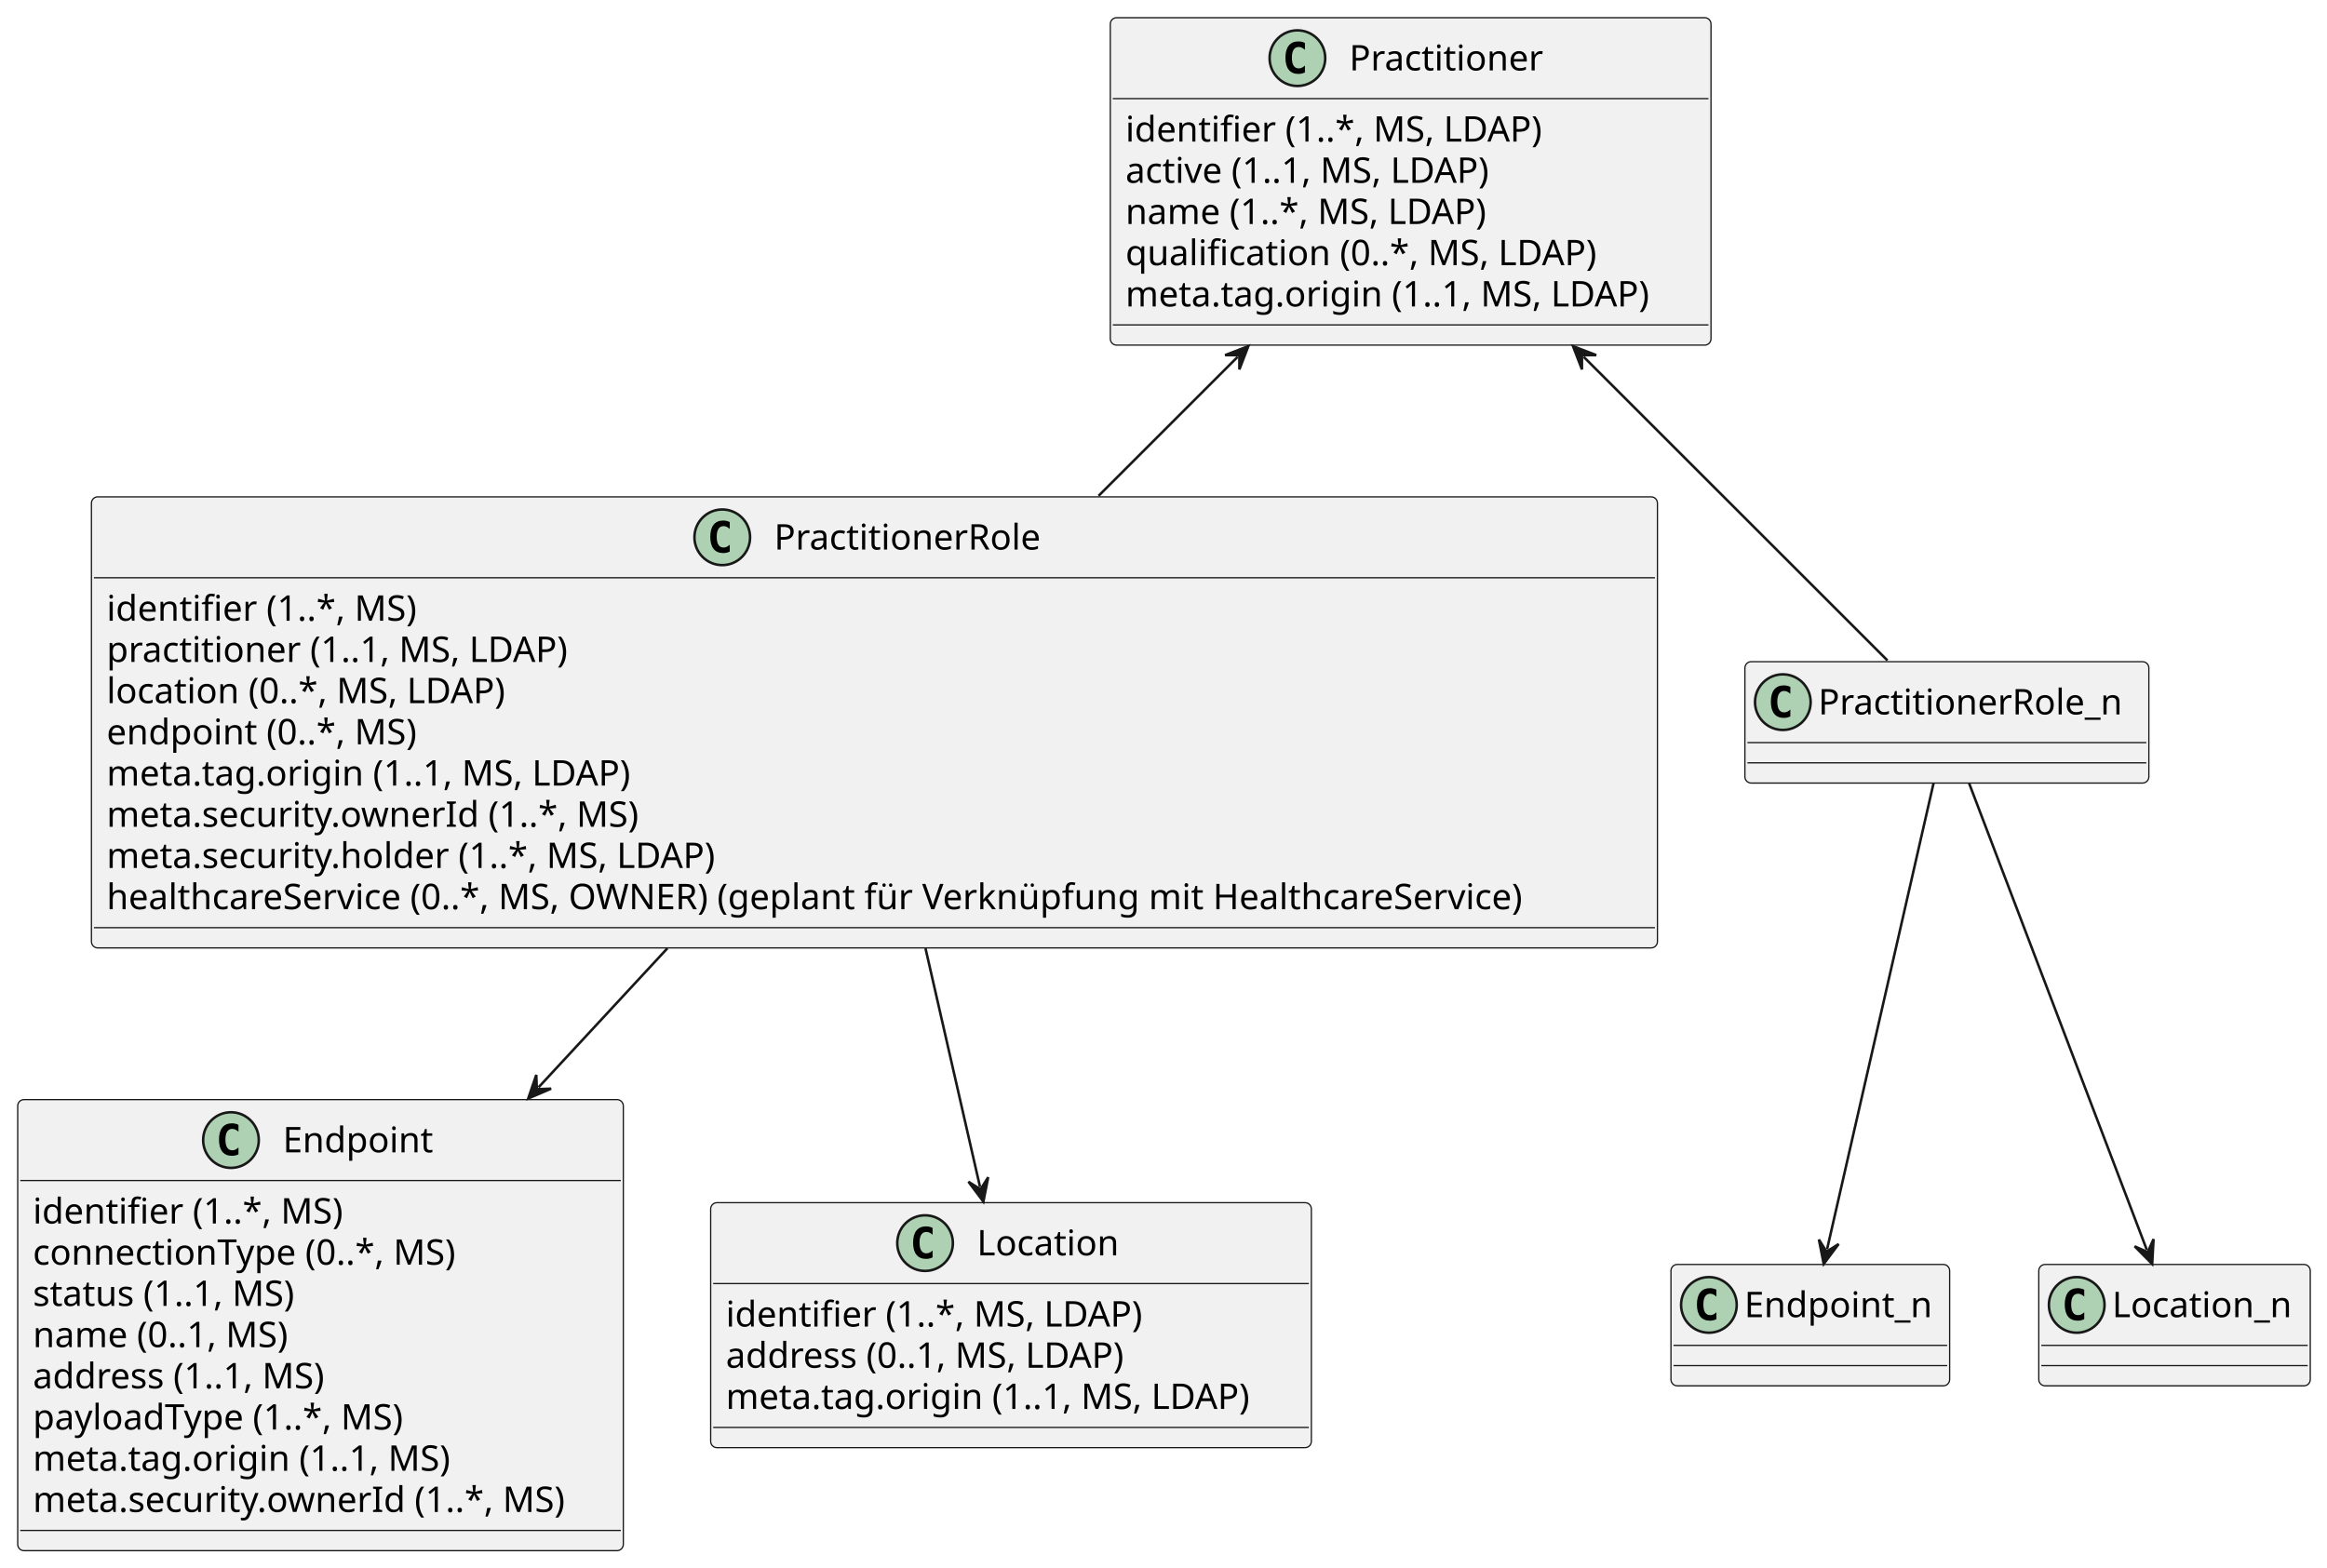
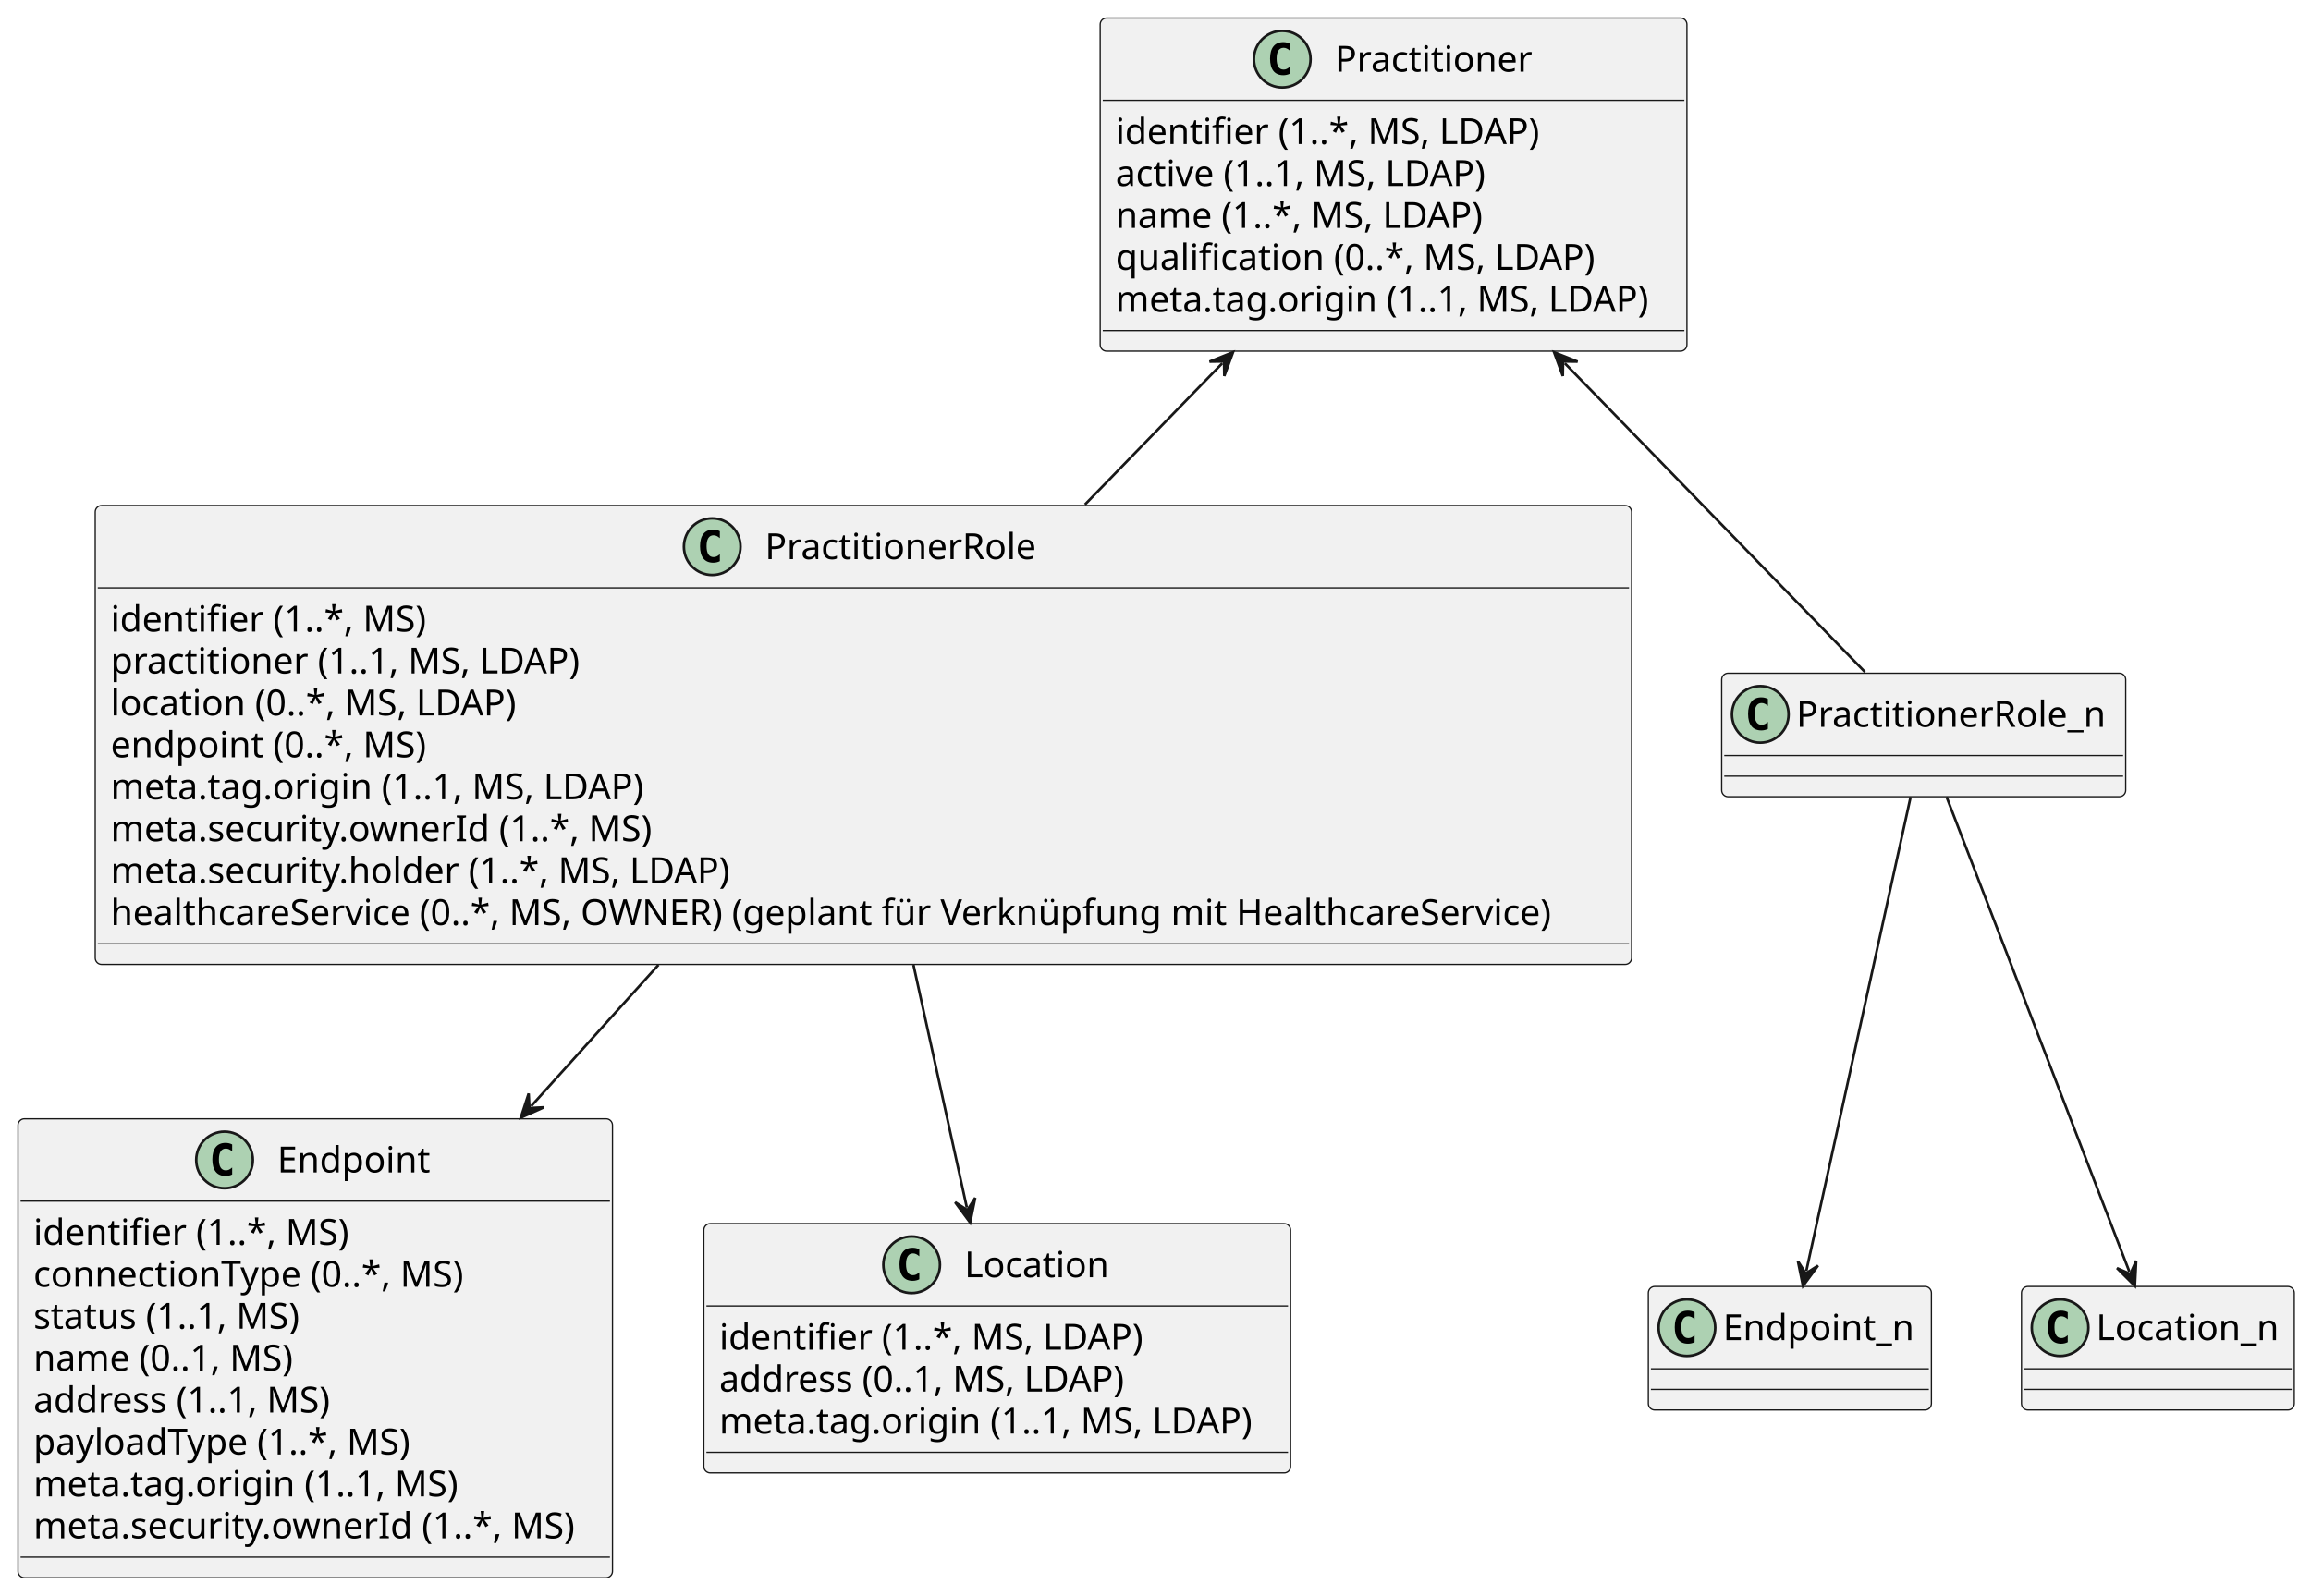
- <svg xmlns="http://www.w3.org/2000/svg" contentStyleType="text/css" data-diagram-type="CLASS" height="620px" preserveAspectRatio="none" style="width:920px;height:620px;background:#FFFFFF;" version="1.1" viewBox="0 0 920 620" width="920px" zoomAndPan="magnify">
+ <svg xmlns="http://www.w3.org/2000/svg" contentStyleType="text/css" height="620px" preserveAspectRatio="none" style="width:898px;height:620px;background:#FFFFFF;" version="1.1" viewBox="0 0 898 620" width="898px" zoomAndPan="magnify">
  <defs />
  <g>
-     <g class="entity" data-entity="Practitioner" data-source-line="2" data-uid="ent0002" id="entity_Practitioner">
-       <rect fill="#F1F1F1" height="129.484" rx="2.5" ry="2.5" style="stroke:#181818;stroke-width:0.5;" width="237.49" x="438.97" y="7" />
-       <ellipse cx="512.945" cy="23" fill="#ADD1B2" rx="11" ry="11" style="stroke:#181818;stroke-width:1;" />
-       <path d="M515.914,28.641 Q515.336,28.938 514.695,29.078 Q514.054,29.234 513.351,29.234 Q510.851,29.234 509.523,27.594 Q508.211,25.938 508.211,22.812 Q508.211,19.688 509.523,18.031 Q510.851,16.375 513.351,16.375 Q514.054,16.375 514.695,16.531 Q515.351,16.688 515.914,16.984 L515.914,19.703 Q515.289,19.125 514.695,18.859 Q514.101,18.578 513.476,18.578 Q512.133,18.578 511.445,19.656 Q510.758,20.719 510.758,22.812 Q510.758,24.906 511.445,25.984 Q512.133,27.047 513.476,27.047 Q514.101,27.047 514.695,26.781 Q515.289,26.5 515.914,25.922 L515.914,28.641 Z " fill="#000000" />
-       <text fill="#000000" font-family="sans-serif" font-size="14" lengthAdjust="spacing" textLength="81.04" x="533.445" y="27.847">Practitioner</text>
-       <line style="stroke:#181818;stroke-width:0.5;" x1="439.97" x2="675.46" y1="39" y2="39" />
-       <text fill="#000000" font-family="sans-serif" font-size="14" lengthAdjust="spacing" textLength="178.377" x="444.97" y="55.995">identifier (1..*, MS, LDAP)</text>
-       <text fill="#000000" font-family="sans-serif" font-size="14" lengthAdjust="spacing" textLength="160.009" x="444.97" y="72.292">active (1..1, MS, LDAP)</text>
-       <text fill="#000000" font-family="sans-serif" font-size="14" lengthAdjust="spacing" textLength="155.251" x="444.97" y="88.589">name (1..*, MS, LDAP)</text>
-       <text fill="#000000" font-family="sans-serif" font-size="14" lengthAdjust="spacing" textLength="201.578" x="444.97" y="104.886">qualification (0..*, MS, LDAP)</text>
-       <text fill="#000000" font-family="sans-serif" font-size="14" lengthAdjust="spacing" textLength="225.49" x="444.97" y="121.183">meta.tag.origin (1..1, MS, LDAP)</text>
-       <line style="stroke:#181818;stroke-width:0.5;" x1="439.97" x2="675.46" y1="128.484" y2="128.484" />
+     <g id="elem_Practitioner">
+       <rect codeLine="2" fill="#F1F1F1" height="129.484" id="Practitioner" rx="2.5" ry="2.5" style="stroke:#181818;stroke-width:0.5;" width="228" x="427.5" y="7" />
+       <ellipse cx="498.25" cy="23" fill="#ADD1B2" rx="11" ry="11" style="stroke:#181818;stroke-width:1.0;" />
+       <path d="M501.219,28.641 Q500.641,28.938 500,29.078 Q499.359,29.234 498.656,29.234 Q496.156,29.234 494.828,27.594 Q493.516,25.938 493.516,22.812 Q493.516,19.688 494.828,18.031 Q496.156,16.375 498.656,16.375 Q499.359,16.375 500,16.531 Q500.656,16.688 501.219,16.984 L501.219,19.703 Q500.594,19.125 500,18.859 Q499.406,18.578 498.781,18.578 Q497.438,18.578 496.75,19.656 Q496.062,20.719 496.062,22.812 Q496.062,24.906 496.75,25.984 Q497.438,27.047 498.781,27.047 Q499.406,27.047 500,26.781 Q500.594,26.5 501.219,25.922 L501.219,28.641 Z " fill="#000000" />
+       <text fill="#000000" font-family="sans-serif" font-size="14" lengthAdjust="spacing" textLength="78" x="518.75" y="27.847">Practitioner</text>
+       <line style="stroke:#181818;stroke-width:0.5;" x1="428.5" x2="654.5" y1="39" y2="39" />
+       <text fill="#000000" font-family="sans-serif" font-size="14" lengthAdjust="spacing" textLength="170" x="433.5" y="55.995">identifier (1..*, MS, LDAP)</text>
+       <text fill="#000000" font-family="sans-serif" font-size="14" lengthAdjust="spacing" textLength="153" x="433.5" y="72.292">active (1..1, MS, LDAP)</text>
+       <text fill="#000000" font-family="sans-serif" font-size="14" lengthAdjust="spacing" textLength="150" x="433.5" y="88.589">name (1..*, MS, LDAP)</text>
+       <text fill="#000000" font-family="sans-serif" font-size="14" lengthAdjust="spacing" textLength="192" x="433.5" y="104.886">qualification (0..*, MS, LDAP)</text>
+       <text fill="#000000" font-family="sans-serif" font-size="14" lengthAdjust="spacing" textLength="216" x="433.5" y="121.183">meta.tag.origin (1..1, MS, LDAP)</text>
+       <line style="stroke:#181818;stroke-width:0.5;" x1="428.5" x2="654.5" y1="128.484" y2="128.484" />
    </g>
-     <g class="entity" data-entity="PractitionerRole" data-source-line="10" data-uid="ent0003" id="entity_PractitionerRole">
-       <rect fill="#F1F1F1" height="178.375" rx="2.5" ry="2.5" style="stroke:#181818;stroke-width:0.5;" width="619.134" x="36.15" y="196.48" />
-       <ellipse cx="285.549" cy="212.48" fill="#ADD1B2" rx="11" ry="11" style="stroke:#181818;stroke-width:1;" />
-       <path d="M288.518,218.121 Q287.94,218.417 287.299,218.558 Q286.658,218.714 285.955,218.714 Q283.455,218.714 282.127,217.074 Q280.815,215.417 280.815,212.292 Q280.815,209.167 282.127,207.511 Q283.455,205.855 285.955,205.855 Q286.658,205.855 287.299,206.011 Q287.955,206.167 288.518,206.464 L288.518,209.183 Q287.893,208.605 287.299,208.339 Q286.705,208.058 286.08,208.058 Q284.736,208.058 284.049,209.136 Q283.361,210.199 283.361,212.292 Q283.361,214.386 284.049,215.464 Q284.736,216.527 286.08,216.527 Q286.705,216.527 287.299,216.261 Q287.893,215.98 288.518,215.402 L288.518,218.121 Z " fill="#000000" />
-       <text fill="#000000" font-family="sans-serif" font-size="14" lengthAdjust="spacing" textLength="111.836" x="306.049" y="217.327">PractitionerRole</text>
-       <line style="stroke:#181818;stroke-width:0.5;" x1="37.15" x2="654.284" y1="228.48" y2="228.48" />
-       <text fill="#000000" font-family="sans-serif" font-size="14" lengthAdjust="spacing" textLength="132.877" x="42.15" y="245.475">identifier (1..*, MS)</text>
-       <text fill="#000000" font-family="sans-serif" font-size="14" lengthAdjust="spacing" textLength="198.94" x="42.15" y="261.772">practitioner (1..1, MS, LDAP)</text>
-       <text fill="#000000" font-family="sans-serif" font-size="14" lengthAdjust="spacing" textLength="171.097" x="42.15" y="278.069">location (0..*, MS, LDAP)</text>
-       <text fill="#000000" font-family="sans-serif" font-size="14" lengthAdjust="spacing" textLength="132.125" x="42.15" y="294.366">endpoint (0..*, MS)</text>
-       <text fill="#000000" font-family="sans-serif" font-size="14" lengthAdjust="spacing" textLength="225.49" x="42.15" y="310.663">meta.tag.origin (1..1, MS, LDAP)</text>
-       <text fill="#000000" font-family="sans-serif" font-size="14" lengthAdjust="spacing" textLength="227.439" x="42.15" y="326.959">meta.security.ownerId (1..*, MS)</text>
-       <text fill="#000000" font-family="sans-serif" font-size="14" lengthAdjust="spacing" textLength="261.249" x="42.15" y="343.256">meta.security.holder (1..*, MS, LDAP)</text>
-       <text fill="#000000" font-family="sans-serif" font-size="14" lengthAdjust="spacing" textLength="607.134" x="42.15" y="359.553">healthcareService (0..*, MS, OWNER) (geplant für Verknüpfung mit HealthcareService)</text>
-       <line style="stroke:#181818;stroke-width:0.5;" x1="37.15" x2="654.284" y1="366.855" y2="366.855" />
+     <g id="elem_PractitionerRole">
+       <rect codeLine="10" fill="#F1F1F1" height="178.375" id="PractitionerRole" rx="2.5" ry="2.5" style="stroke:#181818;stroke-width:0.5;" width="597" x="37" y="196.48" />
+       <ellipse cx="276.75" cy="212.48" fill="#ADD1B2" rx="11" ry="11" style="stroke:#181818;stroke-width:1.0;" />
+       <path d="M279.719,218.121 Q279.141,218.417 278.5,218.558 Q277.859,218.714 277.156,218.714 Q274.656,218.714 273.328,217.074 Q272.016,215.417 272.016,212.292 Q272.016,209.167 273.328,207.511 Q274.656,205.855 277.156,205.855 Q277.859,205.855 278.5,206.011 Q279.156,206.167 279.719,206.464 L279.719,209.183 Q279.094,208.605 278.5,208.339 Q277.906,208.058 277.281,208.058 Q275.938,208.058 275.25,209.136 Q274.562,210.199 274.562,212.292 Q274.562,214.386 275.25,215.464 Q275.938,216.527 277.281,216.527 Q277.906,216.527 278.5,216.261 Q279.094,215.98 279.719,215.402 L279.719,218.121 Z " fill="#000000" />
+       <text fill="#000000" font-family="sans-serif" font-size="14" lengthAdjust="spacing" textLength="109" x="297.25" y="217.327">PractitionerRole</text>
+       <line style="stroke:#181818;stroke-width:0.5;" x1="38" x2="633" y1="228.48" y2="228.48" />
+       <text fill="#000000" font-family="sans-serif" font-size="14" lengthAdjust="spacing" textLength="126" x="43" y="245.475">identifier (1..*, MS)</text>
+       <text fill="#000000" font-family="sans-serif" font-size="14" lengthAdjust="spacing" textLength="191" x="43" y="261.772">practitioner (1..1, MS, LDAP)</text>
+       <text fill="#000000" font-family="sans-serif" font-size="14" lengthAdjust="spacing" textLength="165" x="43" y="278.069">location (0..*, MS, LDAP)</text>
+       <text fill="#000000" font-family="sans-serif" font-size="14" lengthAdjust="spacing" textLength="129" x="43" y="294.366">endpoint (0..*, MS)</text>
+       <text fill="#000000" font-family="sans-serif" font-size="14" lengthAdjust="spacing" textLength="216" x="43" y="310.663">meta.tag.origin (1..1, MS, LDAP)</text>
+       <text fill="#000000" font-family="sans-serif" font-size="14" lengthAdjust="spacing" textLength="219" x="43" y="326.959">meta.security.ownerId (1..*, MS)</text>
+       <text fill="#000000" font-family="sans-serif" font-size="14" lengthAdjust="spacing" textLength="252" x="43" y="343.256">meta.security.holder (1..*, MS, LDAP)</text>
+       <text fill="#000000" font-family="sans-serif" font-size="14" lengthAdjust="spacing" textLength="585" x="43" y="359.553">healthcareService (0..*, MS, OWNER) (geplant für Verknüpfung mit HealthcareService)</text>
+       <line style="stroke:#181818;stroke-width:0.5;" x1="38" x2="633" y1="366.855" y2="366.855" />
    </g>
-     <g class="entity" data-entity="Endpoint" data-source-line="21" data-uid="ent0004" id="entity_Endpoint">
-       <rect fill="#F1F1F1" height="178.375" rx="2.5" ry="2.5" style="stroke:#181818;stroke-width:0.5;" width="239.439" x="7" y="434.85" />
-       <ellipse cx="91.314" cy="450.85" fill="#ADD1B2" rx="11" ry="11" style="stroke:#181818;stroke-width:1;" />
-       <path d="M94.283,456.491 Q93.705,456.788 93.064,456.928 Q92.424,457.084 91.721,457.084 Q89.221,457.084 87.893,455.444 Q86.58,453.788 86.58,450.663 Q86.58,447.538 87.893,445.881 Q89.221,444.225 91.721,444.225 Q92.424,444.225 93.064,444.381 Q93.721,444.538 94.283,444.834 L94.283,447.553 Q93.658,446.975 93.064,446.709 Q92.471,446.428 91.846,446.428 Q90.502,446.428 89.814,447.506 Q89.127,448.569 89.127,450.663 Q89.127,452.756 89.814,453.834 Q90.502,454.897 91.846,454.897 Q92.471,454.897 93.064,454.631 Q93.658,454.35 94.283,453.772 L94.283,456.491 Z " fill="#000000" />
-       <text fill="#000000" font-family="sans-serif" font-size="14" lengthAdjust="spacing" textLength="62.31" x="111.814" y="455.697">Endpoint</text>
-       <line style="stroke:#181818;stroke-width:0.5;" x1="8" x2="245.439" y1="466.85" y2="466.85" />
-       <text fill="#000000" font-family="sans-serif" font-size="14" lengthAdjust="spacing" textLength="132.877" x="13" y="483.845">identifier (1..*, MS)</text>
-       <text fill="#000000" font-family="sans-serif" font-size="14" lengthAdjust="spacing" textLength="181.522" x="13" y="500.142">connectionType (0..*, MS)</text>
-       <text fill="#000000" font-family="sans-serif" font-size="14" lengthAdjust="spacing" textLength="114.974" x="13" y="516.439">status (1..1, MS)</text>
-       <text fill="#000000" font-family="sans-serif" font-size="14" lengthAdjust="spacing" textLength="111.658" x="13" y="532.736">name (0..1, MS)</text>
-       <text fill="#000000" font-family="sans-serif" font-size="14" lengthAdjust="spacing" textLength="127.265" x="13" y="549.033">address (1..1, MS)</text>
-       <text fill="#000000" font-family="sans-serif" font-size="14" lengthAdjust="spacing" textLength="160.057" x="13" y="565.33">payloadType (1..*, MS)</text>
-       <text fill="#000000" font-family="sans-serif" font-size="14" lengthAdjust="spacing" textLength="179.99" x="13" y="581.626">meta.tag.origin (1..1, MS)</text>
-       <text fill="#000000" font-family="sans-serif" font-size="14" lengthAdjust="spacing" textLength="227.439" x="13" y="597.923">meta.security.ownerId (1..*, MS)</text>
-       <line style="stroke:#181818;stroke-width:0.5;" x1="8" x2="245.439" y1="605.225" y2="605.225" />
+     <g id="elem_Endpoint">
+       <rect codeLine="21" fill="#F1F1F1" height="178.375" id="Endpoint" rx="2.5" ry="2.5" style="stroke:#181818;stroke-width:0.5;" width="231" x="7" y="434.85" />
+       <ellipse cx="87.25" cy="450.85" fill="#ADD1B2" rx="11" ry="11" style="stroke:#181818;stroke-width:1.0;" />
+       <path d="M90.219,456.491 Q89.641,456.788 89,456.928 Q88.359,457.084 87.656,457.084 Q85.156,457.084 83.828,455.444 Q82.516,453.788 82.516,450.663 Q82.516,447.538 83.828,445.881 Q85.156,444.225 87.656,444.225 Q88.359,444.225 89,444.381 Q89.656,444.538 90.219,444.834 L90.219,447.553 Q89.594,446.975 89,446.709 Q88.406,446.428 87.781,446.428 Q86.438,446.428 85.75,447.506 Q85.062,448.569 85.062,450.663 Q85.062,452.756 85.75,453.834 Q86.438,454.897 87.781,454.897 Q88.406,454.897 89,454.631 Q89.594,454.35 90.219,453.772 L90.219,456.491 Z " fill="#000000" />
+       <text fill="#000000" font-family="sans-serif" font-size="14" lengthAdjust="spacing" textLength="62" x="107.75" y="455.697">Endpoint</text>
+       <line style="stroke:#181818;stroke-width:0.5;" x1="8" x2="237" y1="466.85" y2="466.85" />
+       <text fill="#000000" font-family="sans-serif" font-size="14" lengthAdjust="spacing" textLength="126" x="13" y="483.845">identifier (1..*, MS)</text>
+       <text fill="#000000" font-family="sans-serif" font-size="14" lengthAdjust="spacing" textLength="179" x="13" y="500.142">connectionType (0..*, MS)</text>
+       <text fill="#000000" font-family="sans-serif" font-size="14" lengthAdjust="spacing" textLength="112" x="13" y="516.439">status (1..1, MS)</text>
+       <text fill="#000000" font-family="sans-serif" font-size="14" lengthAdjust="spacing" textLength="108" x="13" y="532.736">name (0..1, MS)</text>
+       <text fill="#000000" font-family="sans-serif" font-size="14" lengthAdjust="spacing" textLength="125" x="13" y="549.033">address (1..1, MS)</text>
+       <text fill="#000000" font-family="sans-serif" font-size="14" lengthAdjust="spacing" textLength="154" x="13" y="565.33">payloadType (1..*, MS)</text>
+       <text fill="#000000" font-family="sans-serif" font-size="14" lengthAdjust="spacing" textLength="172" x="13" y="581.626">meta.tag.origin (1..1, MS)</text>
+       <text fill="#000000" font-family="sans-serif" font-size="14" lengthAdjust="spacing" textLength="219" x="13" y="597.923">meta.security.ownerId (1..*, MS)</text>
+       <line style="stroke:#181818;stroke-width:0.5;" x1="8" x2="237" y1="605.225" y2="605.225" />
    </g>
-     <g class="entity" data-entity="Location" data-source-line="31" data-uid="ent0005" id="entity_Location">
-       <rect fill="#F1F1F1" height="96.891" rx="2.5" ry="2.5" style="stroke:#181818;stroke-width:0.5;" width="237.49" x="280.97" y="475.6" />
-       <ellipse cx="365.736" cy="491.6" fill="#ADD1B2" rx="11" ry="11" style="stroke:#181818;stroke-width:1;" />
-       <path d="M368.704,497.241 Q368.126,497.538 367.486,497.678 Q366.845,497.834 366.142,497.834 Q363.642,497.834 362.314,496.194 Q361.001,494.538 361.001,491.413 Q361.001,488.288 362.314,486.631 Q363.642,484.975 366.142,484.975 Q366.845,484.975 367.486,485.131 Q368.142,485.288 368.704,485.584 L368.704,488.303 Q368.079,487.725 367.486,487.459 Q366.892,487.178 366.267,487.178 Q364.923,487.178 364.236,488.256 Q363.548,489.319 363.548,491.413 Q363.548,493.506 364.236,494.584 Q364.923,495.647 366.267,495.647 Q366.892,495.647 367.486,495.381 Q368.079,495.1 368.704,494.522 L368.704,497.241 Z " fill="#000000" />
-       <text fill="#000000" font-family="sans-serif" font-size="14" lengthAdjust="spacing" textLength="59.459" x="386.236" y="496.447">Location</text>
-       <line style="stroke:#181818;stroke-width:0.5;" x1="281.97" x2="517.46" y1="507.6" y2="507.6" />
-       <text fill="#000000" font-family="sans-serif" font-size="14" lengthAdjust="spacing" textLength="178.377" x="286.97" y="524.595">identifier (1..*, MS, LDAP)</text>
-       <text fill="#000000" font-family="sans-serif" font-size="14" lengthAdjust="spacing" textLength="172.765" x="286.97" y="540.892">address (0..1, MS, LDAP)</text>
-       <text fill="#000000" font-family="sans-serif" font-size="14" lengthAdjust="spacing" textLength="225.49" x="286.97" y="557.189">meta.tag.origin (1..1, MS, LDAP)</text>
-       <line style="stroke:#181818;stroke-width:0.5;" x1="281.97" x2="517.46" y1="564.491" y2="564.491" />
+     <g id="elem_Location">
+       <rect codeLine="31" fill="#F1F1F1" height="96.891" id="Location" rx="2.5" ry="2.5" style="stroke:#181818;stroke-width:0.5;" width="228" x="273.5" y="475.6" />
+       <ellipse cx="354.25" cy="491.6" fill="#ADD1B2" rx="11" ry="11" style="stroke:#181818;stroke-width:1.0;" />
+       <path d="M357.219,497.241 Q356.641,497.538 356,497.678 Q355.359,497.834 354.656,497.834 Q352.156,497.834 350.828,496.194 Q349.516,494.538 349.516,491.413 Q349.516,488.288 350.828,486.631 Q352.156,484.975 354.656,484.975 Q355.359,484.975 356,485.131 Q356.656,485.288 357.219,485.584 L357.219,488.303 Q356.594,487.725 356,487.459 Q355.406,487.178 354.781,487.178 Q353.438,487.178 352.75,488.256 Q352.062,489.319 352.062,491.413 Q352.062,493.506 352.75,494.584 Q353.438,495.647 354.781,495.647 Q355.406,495.647 356,495.381 Q356.594,495.1 357.219,494.522 L357.219,497.241 Z " fill="#000000" />
+       <text fill="#000000" font-family="sans-serif" font-size="14" lengthAdjust="spacing" textLength="58" x="374.75" y="496.447">Location</text>
+       <line style="stroke:#181818;stroke-width:0.5;" x1="274.5" x2="500.5" y1="507.6" y2="507.6" />
+       <text fill="#000000" font-family="sans-serif" font-size="14" lengthAdjust="spacing" textLength="170" x="279.5" y="524.595">identifier (1..*, MS, LDAP)</text>
+       <text fill="#000000" font-family="sans-serif" font-size="14" lengthAdjust="spacing" textLength="169" x="279.5" y="540.892">address (0..1, MS, LDAP)</text>
+       <text fill="#000000" font-family="sans-serif" font-size="14" lengthAdjust="spacing" textLength="216" x="279.5" y="557.189">meta.tag.origin (1..1, MS, LDAP)</text>
+       <line style="stroke:#181818;stroke-width:0.5;" x1="274.5" x2="500.5" y1="564.491" y2="564.491" />
    </g>
-     <g class="entity" data-entity="PractitionerRole_n" data-source-line="41" data-uid="ent0009" id="entity_PractitionerRole_n">
-       <rect fill="#F1F1F1" height="48" rx="2.5" ry="2.5" style="stroke:#181818;stroke-width:0.5;" width="159.709" x="689.86" y="261.67" />
-       <ellipse cx="704.86" cy="277.67" fill="#ADD1B2" rx="11" ry="11" style="stroke:#181818;stroke-width:1;" />
-       <path d="M707.829,283.311 Q707.251,283.608 706.61,283.748 Q705.969,283.904 705.266,283.904 Q702.766,283.904 701.438,282.264 Q700.126,280.608 700.126,277.483 Q700.126,274.358 701.438,272.701 Q702.766,271.045 705.266,271.045 Q705.969,271.045 706.61,271.201 Q707.266,271.358 707.829,271.654 L707.829,274.373 Q707.204,273.795 706.61,273.529 Q706.016,273.248 705.391,273.248 Q704.048,273.248 703.36,274.326 Q702.673,275.389 702.673,277.483 Q702.673,279.576 703.36,280.654 Q704.048,281.717 705.391,281.717 Q706.016,281.717 706.61,281.451 Q707.204,281.17 707.829,280.592 L707.829,283.311 Z " fill="#000000" />
-       <text fill="#000000" font-family="sans-serif" font-size="14" lengthAdjust="spacing" textLength="127.709" x="718.86" y="282.517">PractitionerRole_n</text>
-       <line style="stroke:#181818;stroke-width:0.5;" x1="690.86" x2="848.569" y1="293.67" y2="293.67" />
-       <line style="stroke:#181818;stroke-width:0.5;" x1="690.86" x2="848.569" y1="301.67" y2="301.67" />
+     <g id="elem_PractitionerRole_n">
+       <rect fill="#F1F1F1" height="48" id="PractitionerRole_n" rx="2.5" ry="2.5" style="stroke:#181818;stroke-width:0.5;" width="157" x="669" y="261.67" />
+       <ellipse cx="684" cy="277.67" fill="#ADD1B2" rx="11" ry="11" style="stroke:#181818;stroke-width:1.0;" />
+       <path d="M686.969,283.311 Q686.391,283.608 685.75,283.748 Q685.109,283.904 684.406,283.904 Q681.906,283.904 680.578,282.264 Q679.266,280.608 679.266,277.483 Q679.266,274.358 680.578,272.701 Q681.906,271.045 684.406,271.045 Q685.109,271.045 685.75,271.201 Q686.406,271.358 686.969,271.654 L686.969,274.373 Q686.344,273.795 685.75,273.529 Q685.156,273.248 684.531,273.248 Q683.188,273.248 682.5,274.326 Q681.812,275.389 681.812,277.483 Q681.812,279.576 682.5,280.654 Q683.188,281.717 684.531,281.717 Q685.156,281.717 685.75,281.451 Q686.344,281.17 686.969,280.592 L686.969,283.311 Z " fill="#000000" />
+       <text fill="#000000" font-family="sans-serif" font-size="14" lengthAdjust="spacing" textLength="125" x="698" y="282.517">PractitionerRole_n</text>
+       <line style="stroke:#181818;stroke-width:0.5;" x1="670" x2="825" y1="293.67" y2="293.67" />
+       <line style="stroke:#181818;stroke-width:0.5;" x1="670" x2="825" y1="301.67" y2="301.67" />
    </g>
-     <g class="entity" data-entity="Endpoint_n" data-source-line="42" data-uid="ent0011" id="entity_Endpoint_n">
-       <rect fill="#F1F1F1" height="48" rx="2.5" ry="2.5" style="stroke:#181818;stroke-width:0.5;" width="110.183" x="660.63" y="500.04" />
-       <ellipse cx="675.63" cy="516.04" fill="#ADD1B2" rx="11" ry="11" style="stroke:#181818;stroke-width:1;" />
-       <path d="M678.599,521.681 Q678.021,521.977 677.38,522.118 Q676.739,522.274 676.036,522.274 Q673.536,522.274 672.208,520.634 Q670.896,518.977 670.896,515.852 Q670.896,512.727 672.208,511.071 Q673.536,509.415 676.036,509.415 Q676.739,509.415 677.38,509.571 Q678.036,509.728 678.599,510.024 L678.599,512.743 Q677.974,512.165 677.38,511.899 Q676.786,511.618 676.161,511.618 Q674.817,511.618 674.13,512.696 Q673.442,513.759 673.442,515.852 Q673.442,517.946 674.13,519.024 Q674.817,520.087 676.161,520.087 Q676.786,520.087 677.38,519.821 Q677.974,519.54 678.599,518.962 L678.599,521.681 Z " fill="#000000" />
-       <text fill="#000000" font-family="sans-serif" font-size="14" lengthAdjust="spacing" textLength="78.183" x="689.63" y="520.887">Endpoint_n</text>
-       <line style="stroke:#181818;stroke-width:0.5;" x1="661.63" x2="769.813" y1="532.04" y2="532.04" />
-       <line style="stroke:#181818;stroke-width:0.5;" x1="661.63" x2="769.813" y1="540.04" y2="540.04" />
+     <g id="elem_Endpoint_n">
+       <rect fill="#F1F1F1" height="48" id="Endpoint_n" rx="2.5" ry="2.5" style="stroke:#181818;stroke-width:0.5;" width="110" x="640.5" y="500.04" />
+       <ellipse cx="655.5" cy="516.04" fill="#ADD1B2" rx="11" ry="11" style="stroke:#181818;stroke-width:1.0;" />
+       <path d="M658.469,521.681 Q657.891,521.977 657.25,522.118 Q656.609,522.274 655.906,522.274 Q653.406,522.274 652.078,520.634 Q650.766,518.977 650.766,515.852 Q650.766,512.727 652.078,511.071 Q653.406,509.415 655.906,509.415 Q656.609,509.415 657.25,509.571 Q657.906,509.728 658.469,510.024 L658.469,512.743 Q657.844,512.165 657.25,511.899 Q656.656,511.618 656.031,511.618 Q654.688,511.618 654,512.696 Q653.312,513.759 653.312,515.852 Q653.312,517.946 654,519.024 Q654.688,520.087 656.031,520.087 Q656.656,520.087 657.25,519.821 Q657.844,519.54 658.469,518.962 L658.469,521.681 Z " fill="#000000" />
+       <text fill="#000000" font-family="sans-serif" font-size="14" lengthAdjust="spacing" textLength="78" x="669.5" y="520.887">Endpoint_n</text>
+       <line style="stroke:#181818;stroke-width:0.5;" x1="641.5" x2="749.5" y1="532.04" y2="532.04" />
+       <line style="stroke:#181818;stroke-width:0.5;" x1="641.5" x2="749.5" y1="540.04" y2="540.04" />
    </g>
-     <g class="entity" data-entity="Location_n" data-source-line="43" data-uid="ent0013" id="entity_Location_n">
-       <rect fill="#F1F1F1" height="48" rx="2.5" ry="2.5" style="stroke:#181818;stroke-width:0.5;" width="107.332" x="806.05" y="500.04" />
-       <ellipse cx="821.05" cy="516.04" fill="#ADD1B2" rx="11" ry="11" style="stroke:#181818;stroke-width:1;" />
-       <path d="M824.019,521.681 Q823.441,521.977 822.8,522.118 Q822.159,522.274 821.456,522.274 Q818.956,522.274 817.628,520.634 Q816.316,518.977 816.316,515.852 Q816.316,512.727 817.628,511.071 Q818.956,509.415 821.456,509.415 Q822.159,509.415 822.8,509.571 Q823.456,509.728 824.019,510.024 L824.019,512.743 Q823.394,512.165 822.8,511.899 Q822.206,511.618 821.581,511.618 Q820.237,511.618 819.55,512.696 Q818.862,513.759 818.862,515.852 Q818.862,517.946 819.55,519.024 Q820.237,520.087 821.581,520.087 Q822.206,520.087 822.8,519.821 Q823.394,519.54 824.019,518.962 L824.019,521.681 Z " fill="#000000" />
-       <text fill="#000000" font-family="sans-serif" font-size="14" lengthAdjust="spacing" textLength="75.332" x="835.05" y="520.887">Location_n</text>
-       <line style="stroke:#181818;stroke-width:0.5;" x1="807.05" x2="912.382" y1="532.04" y2="532.04" />
-       <line style="stroke:#181818;stroke-width:0.5;" x1="807.05" x2="912.382" y1="540.04" y2="540.04" />
+     <g id="elem_Location_n">
+       <rect fill="#F1F1F1" height="48" id="Location_n" rx="2.5" ry="2.5" style="stroke:#181818;stroke-width:0.5;" width="106" x="785.5" y="500.04" />
+       <ellipse cx="800.5" cy="516.04" fill="#ADD1B2" rx="11" ry="11" style="stroke:#181818;stroke-width:1.0;" />
+       <path d="M803.469,521.681 Q802.891,521.977 802.25,522.118 Q801.609,522.274 800.906,522.274 Q798.406,522.274 797.078,520.634 Q795.766,518.977 795.766,515.852 Q795.766,512.727 797.078,511.071 Q798.406,509.415 800.906,509.415 Q801.609,509.415 802.25,509.571 Q802.906,509.728 803.469,510.024 L803.469,512.743 Q802.844,512.165 802.25,511.899 Q801.656,511.618 801.031,511.618 Q799.688,511.618 799,512.696 Q798.312,513.759 798.312,515.852 Q798.312,517.946 799,519.024 Q799.688,520.087 801.031,520.087 Q801.656,520.087 802.25,519.821 Q802.844,519.54 803.469,518.962 L803.469,521.681 Z " fill="#000000" />
+       <text fill="#000000" font-family="sans-serif" font-size="14" lengthAdjust="spacing" textLength="74" x="814.5" y="520.887">Location_n</text>
+       <line style="stroke:#181818;stroke-width:0.5;" x1="786.5" x2="890.5" y1="532.04" y2="532.04" />
+       <line style="stroke:#181818;stroke-width:0.5;" x1="786.5" x2="890.5" y1="540.04" y2="540.04" />
    </g>
-     <g class="link" data-entity-1="Practitioner" data-entity-2="PractitionerRole" data-source-line="37" data-uid="lnk6" id="link_Practitioner_PractitionerRole">
-       <path codeLine="37" d="M489.296,141.142 C470.646,159.781 454.19,176.23 434.32,196.09" fill="none" id="Practitioner-backto-PractitionerRole" style="stroke:#181818;stroke-width:1;" />
-       <polygon fill="#181818" points="493.54,136.9,484.347,140.433,490.003,140.435,490.002,146.091,493.54,136.9" style="stroke:#181818;stroke-width:1;" />
+     <g id="link_Practitioner_PractitionerRole">
+       <path codeLine="37" d="M474.949,141.203 C456.839,159.843 440.9,176.23 421.6,196.09 " fill="none" id="Practitioner-backto-PractitionerRole" style="stroke:#181818;stroke-width:1.0;" />
+       <polygon fill="#181818" points="479.13,136.9,469.99,140.568,475.646,140.486,475.727,146.142,479.13,136.9" style="stroke:#181818;stroke-width:1.0;" />
    </g>
-     <g class="link" data-entity-1="PractitionerRole" data-entity-2="Endpoint" data-source-line="38" data-uid="lnk7" id="link_PractitionerRole_Endpoint">
-       <path codeLine="38" d="M263.86,375.02 C245.88,394.43 230.907,410.578 212.917,429.998" fill="none" id="PractitionerRole-to-Endpoint" style="stroke:#181818;stroke-width:1;" />
-       <polygon fill="#181818" points="208.84,434.4,217.891,430.516,212.238,430.732,212.022,425.079,208.84,434.4" style="stroke:#181818;stroke-width:1;" />
+     <g id="link_PractitionerRole_Endpoint">
+       <path codeLine="38" d="M255.88,375.02 C238.4,394.43 223.887,410.523 206.387,429.943 " fill="none" id="PractitionerRole-to-Endpoint" style="stroke:#181818;stroke-width:1.0;" />
+       <polygon fill="#181818" points="202.37,434.4,211.366,430.392,205.717,430.686,205.423,425.036,202.37,434.4" style="stroke:#181818;stroke-width:1.0;" />
    </g>
-     <g class="link" data-entity-1="PractitionerRole" data-entity-2="Location" data-source-line="39" data-uid="lnk8" id="link_PractitionerRole_Location">
-       <path codeLine="39" d="M365.9,375.02 C373.66,408.98 380.883,440.611 387.453,469.361" fill="none" id="PractitionerRole-to-Location" style="stroke:#181818;stroke-width:1;" />
-       <polygon fill="#181818" points="388.79,475.21,390.685,465.545,387.676,470.336,382.885,467.327,388.79,475.21" style="stroke:#181818;stroke-width:1;" />
+     <g id="link_PractitionerRole_Location">
+       <path codeLine="39" d="M354.94,375.02 C362.41,408.98 369.36,440.6 375.69,469.35 " fill="none" id="PractitionerRole-to-Location" style="stroke:#181818;stroke-width:1.0;" />
+       <polygon fill="#181818" points="376.98,475.21,378.951,465.56,375.905,470.327,371.138,467.281,376.98,475.21" style="stroke:#181818;stroke-width:1.0;" />
    </g>
-     <g class="link" data-entity-1="Practitioner" data-entity-2="PractitionerRole_n" data-source-line="41" data-uid="lnk10" id="link_Practitioner_PractitionerRole_n">
-       <path codeLine="41" d="M626.144,141.142 C668.194,183.172 716.45,231.41 746.22,261.18" fill="none" id="Practitioner-backto-PractitionerRole_n" style="stroke:#181818;stroke-width:1;" />
-       <polygon fill="#181818" points="621.9,136.9,625.438,146.091,625.436,140.435,631.093,140.433,621.9,136.9" style="stroke:#181818;stroke-width:1;" />
+     <g id="link_Practitioner_PractitionerRole_n">
+       <path codeLine="41" d="M608.052,141.203 C648.902,183.233 695.73,231.41 724.66,261.18 " fill="none" id="Practitioner-backto-PractitionerRole_n" style="stroke:#181818;stroke-width:1.0;" />
+       <polygon fill="#181818" points="603.87,136.9,607.274,146.142,607.355,140.486,613.011,140.566,603.87,136.9" style="stroke:#181818;stroke-width:1.0;" />
    </g>
-     <g class="link" data-entity-1="PractitionerRole_n" data-entity-2="Endpoint_n" data-source-line="42" data-uid="lnk12" id="link_PractitionerRole_n_Endpoint_n">
-       <path codeLine="42" d="M764.44,309.76 C754.12,354.95 732.696,448.741 722.356,494.001" fill="none" id="PractitionerRole_n-to-Endpoint_n" style="stroke:#181818;stroke-width:1;" />
-       <polygon fill="#181818" points="721.02,499.85,726.924,491.967,722.134,494.976,719.125,490.185,721.02,499.85" style="stroke:#181818;stroke-width:1;" />
+     <g id="link_PractitionerRole_n_Endpoint_n">
+       <path codeLine="42" d="M742.42,309.76 C732.48,354.95 711.85,448.73 701.889,493.99 " fill="none" id="PractitionerRole_n-to-Endpoint_n" style="stroke:#181818;stroke-width:1.0;" />
+       <polygon fill="#181818" points="700.6,499.85,706.441,491.92,701.675,494.967,698.628,490.201,700.6,499.85" style="stroke:#181818;stroke-width:1.0;" />
    </g>
-     <g class="link" data-entity-1="PractitionerRole_n" data-entity-2="Location_n" data-source-line="43" data-uid="lnk14" id="link_PractitionerRole_n_Location_n">
-       <path codeLine="43" d="M778.51,309.76 C795.72,354.95 831.525,448.983 848.755,494.243" fill="none" id="PractitionerRole_n-to-Location_n" style="stroke:#181818;stroke-width:1;" />
-       <polygon fill="#181818" points="850.89,499.85,851.426,490.016,849.111,495.177,843.95,492.862,850.89,499.85" style="stroke:#181818;stroke-width:1;" />
+     <g id="link_PractitionerRole_n_Location_n">
+       <path codeLine="43" d="M756.39,309.76 C773.79,354.95 809.995,448.99 827.415,494.25 " fill="none" id="PractitionerRole_n-to-Location_n" style="stroke:#181818;stroke-width:1.0;" />
+       <polygon fill="#181818" points="829.57,499.85,830.07,490.014,827.774,495.184,822.604,492.887,829.57,499.85" style="stroke:#181818;stroke-width:1.0;" />
    </g>
  </g>
</svg>
